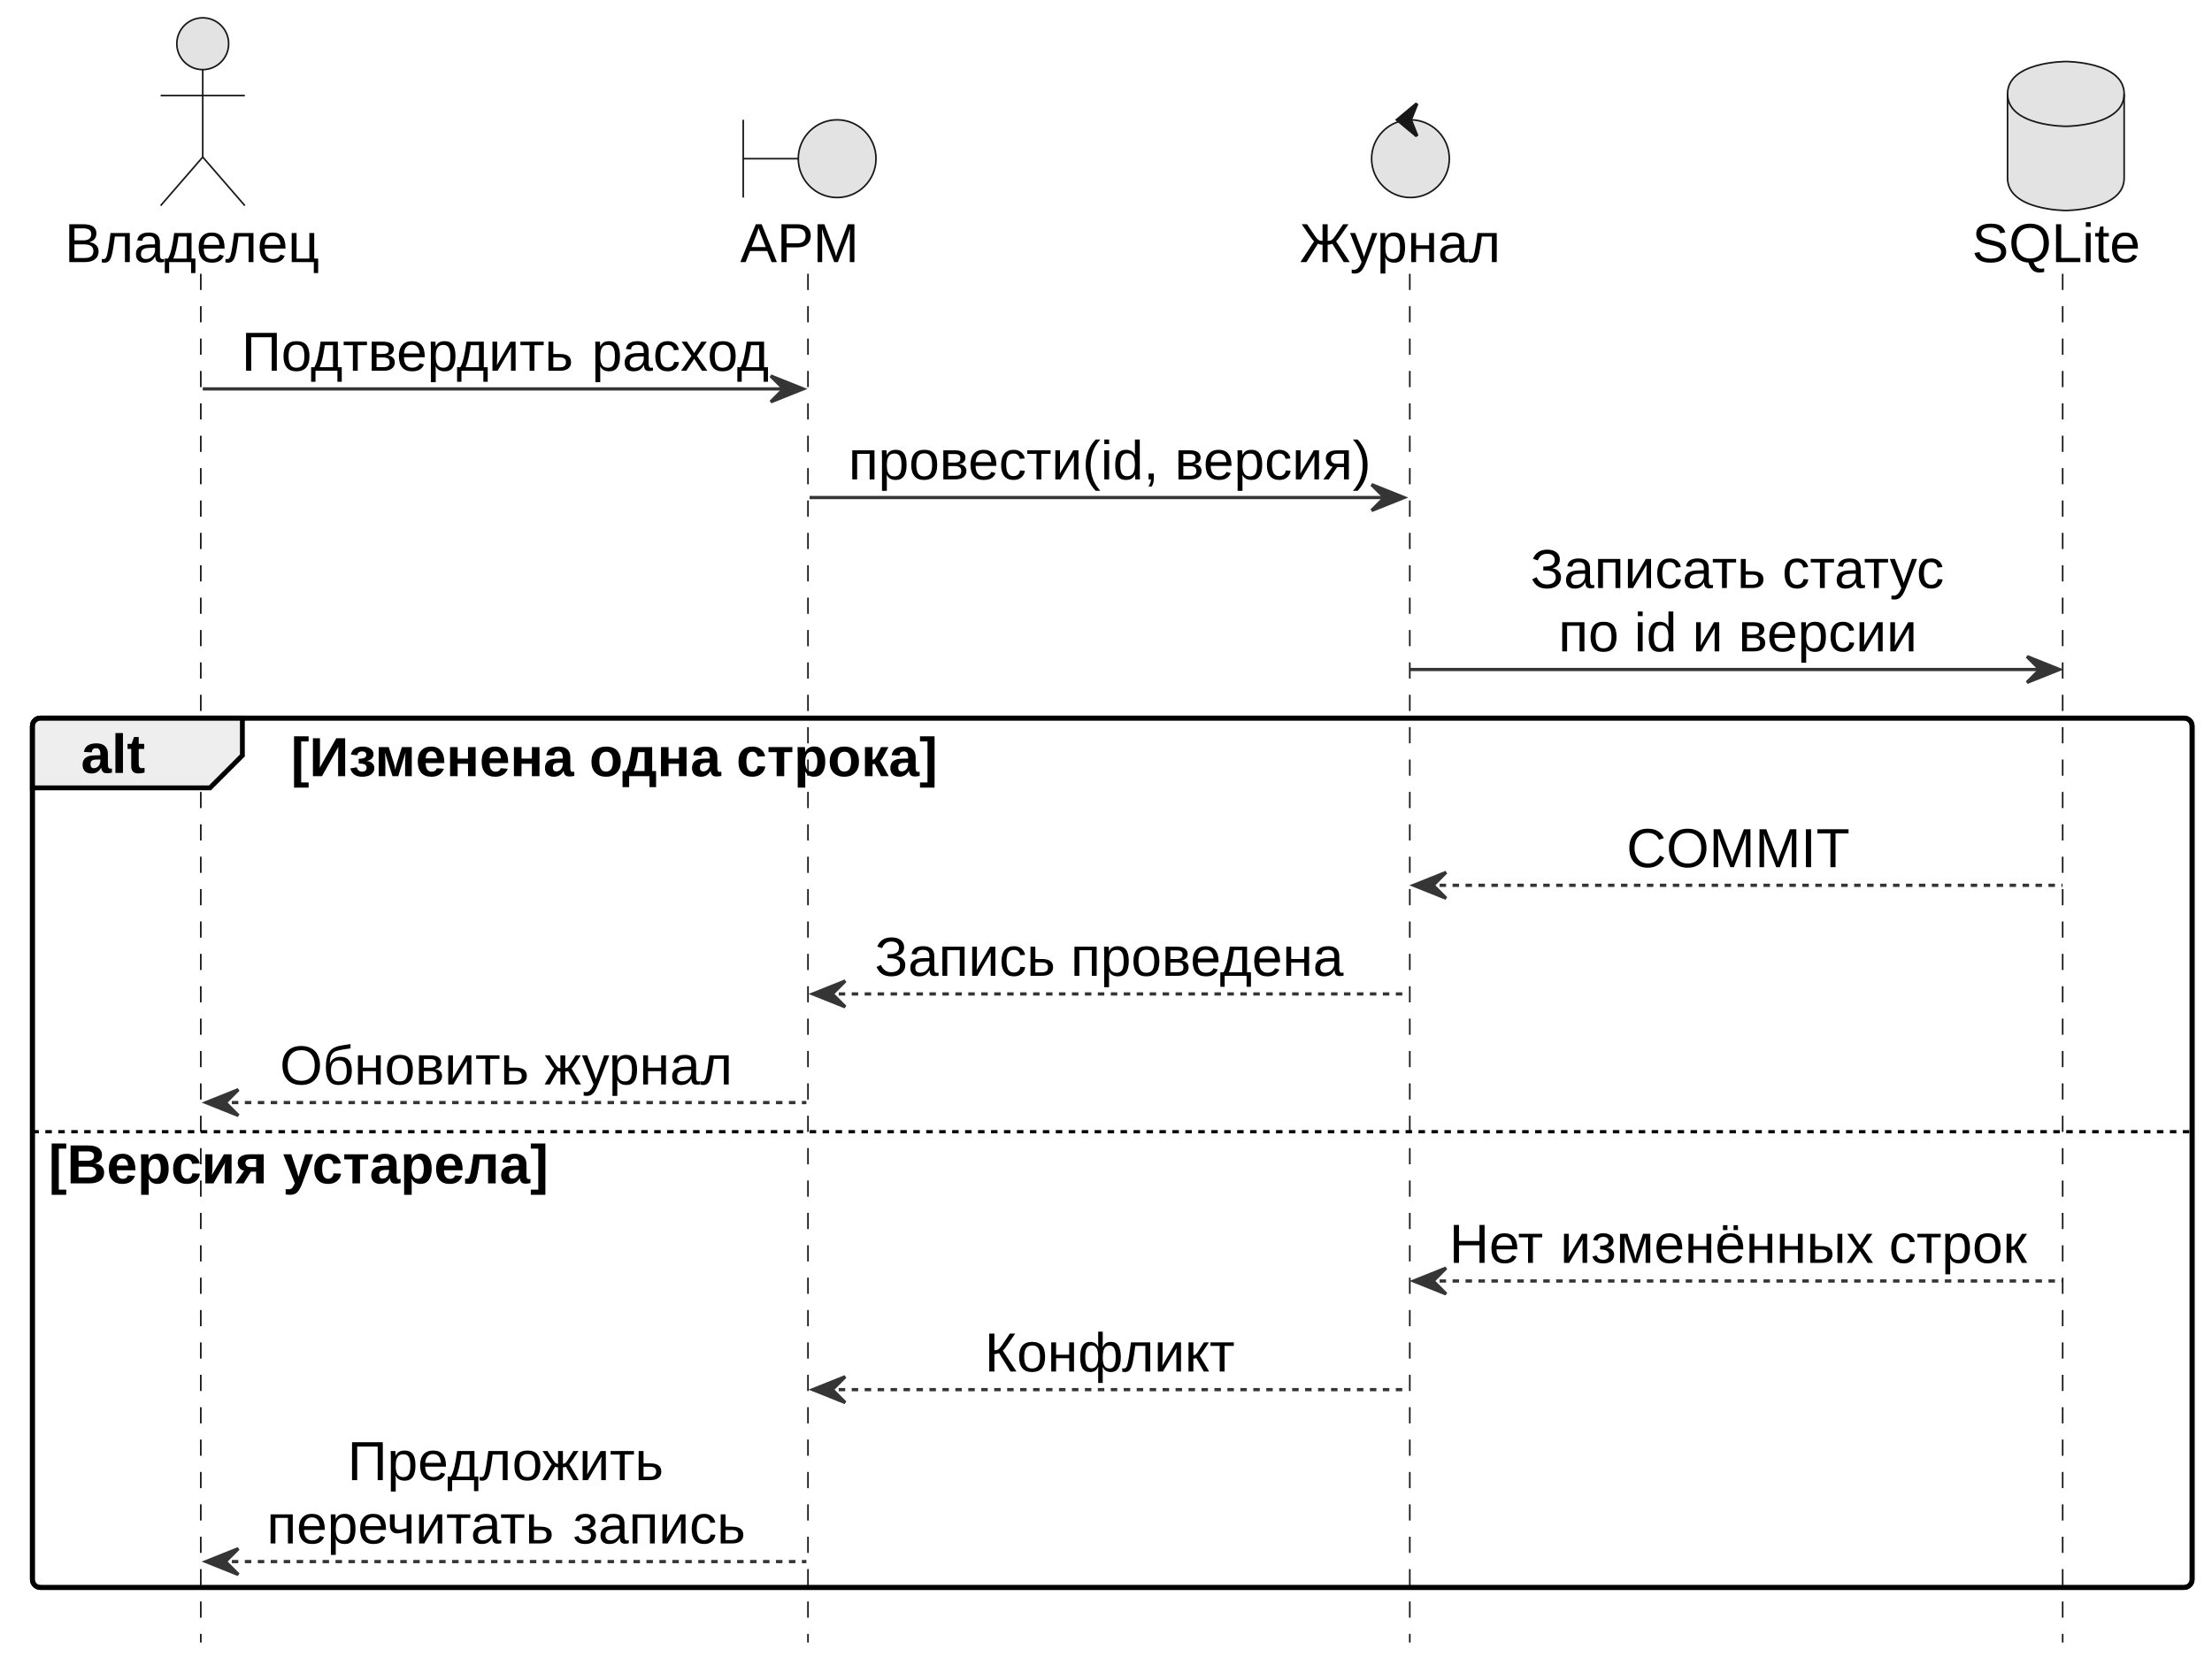
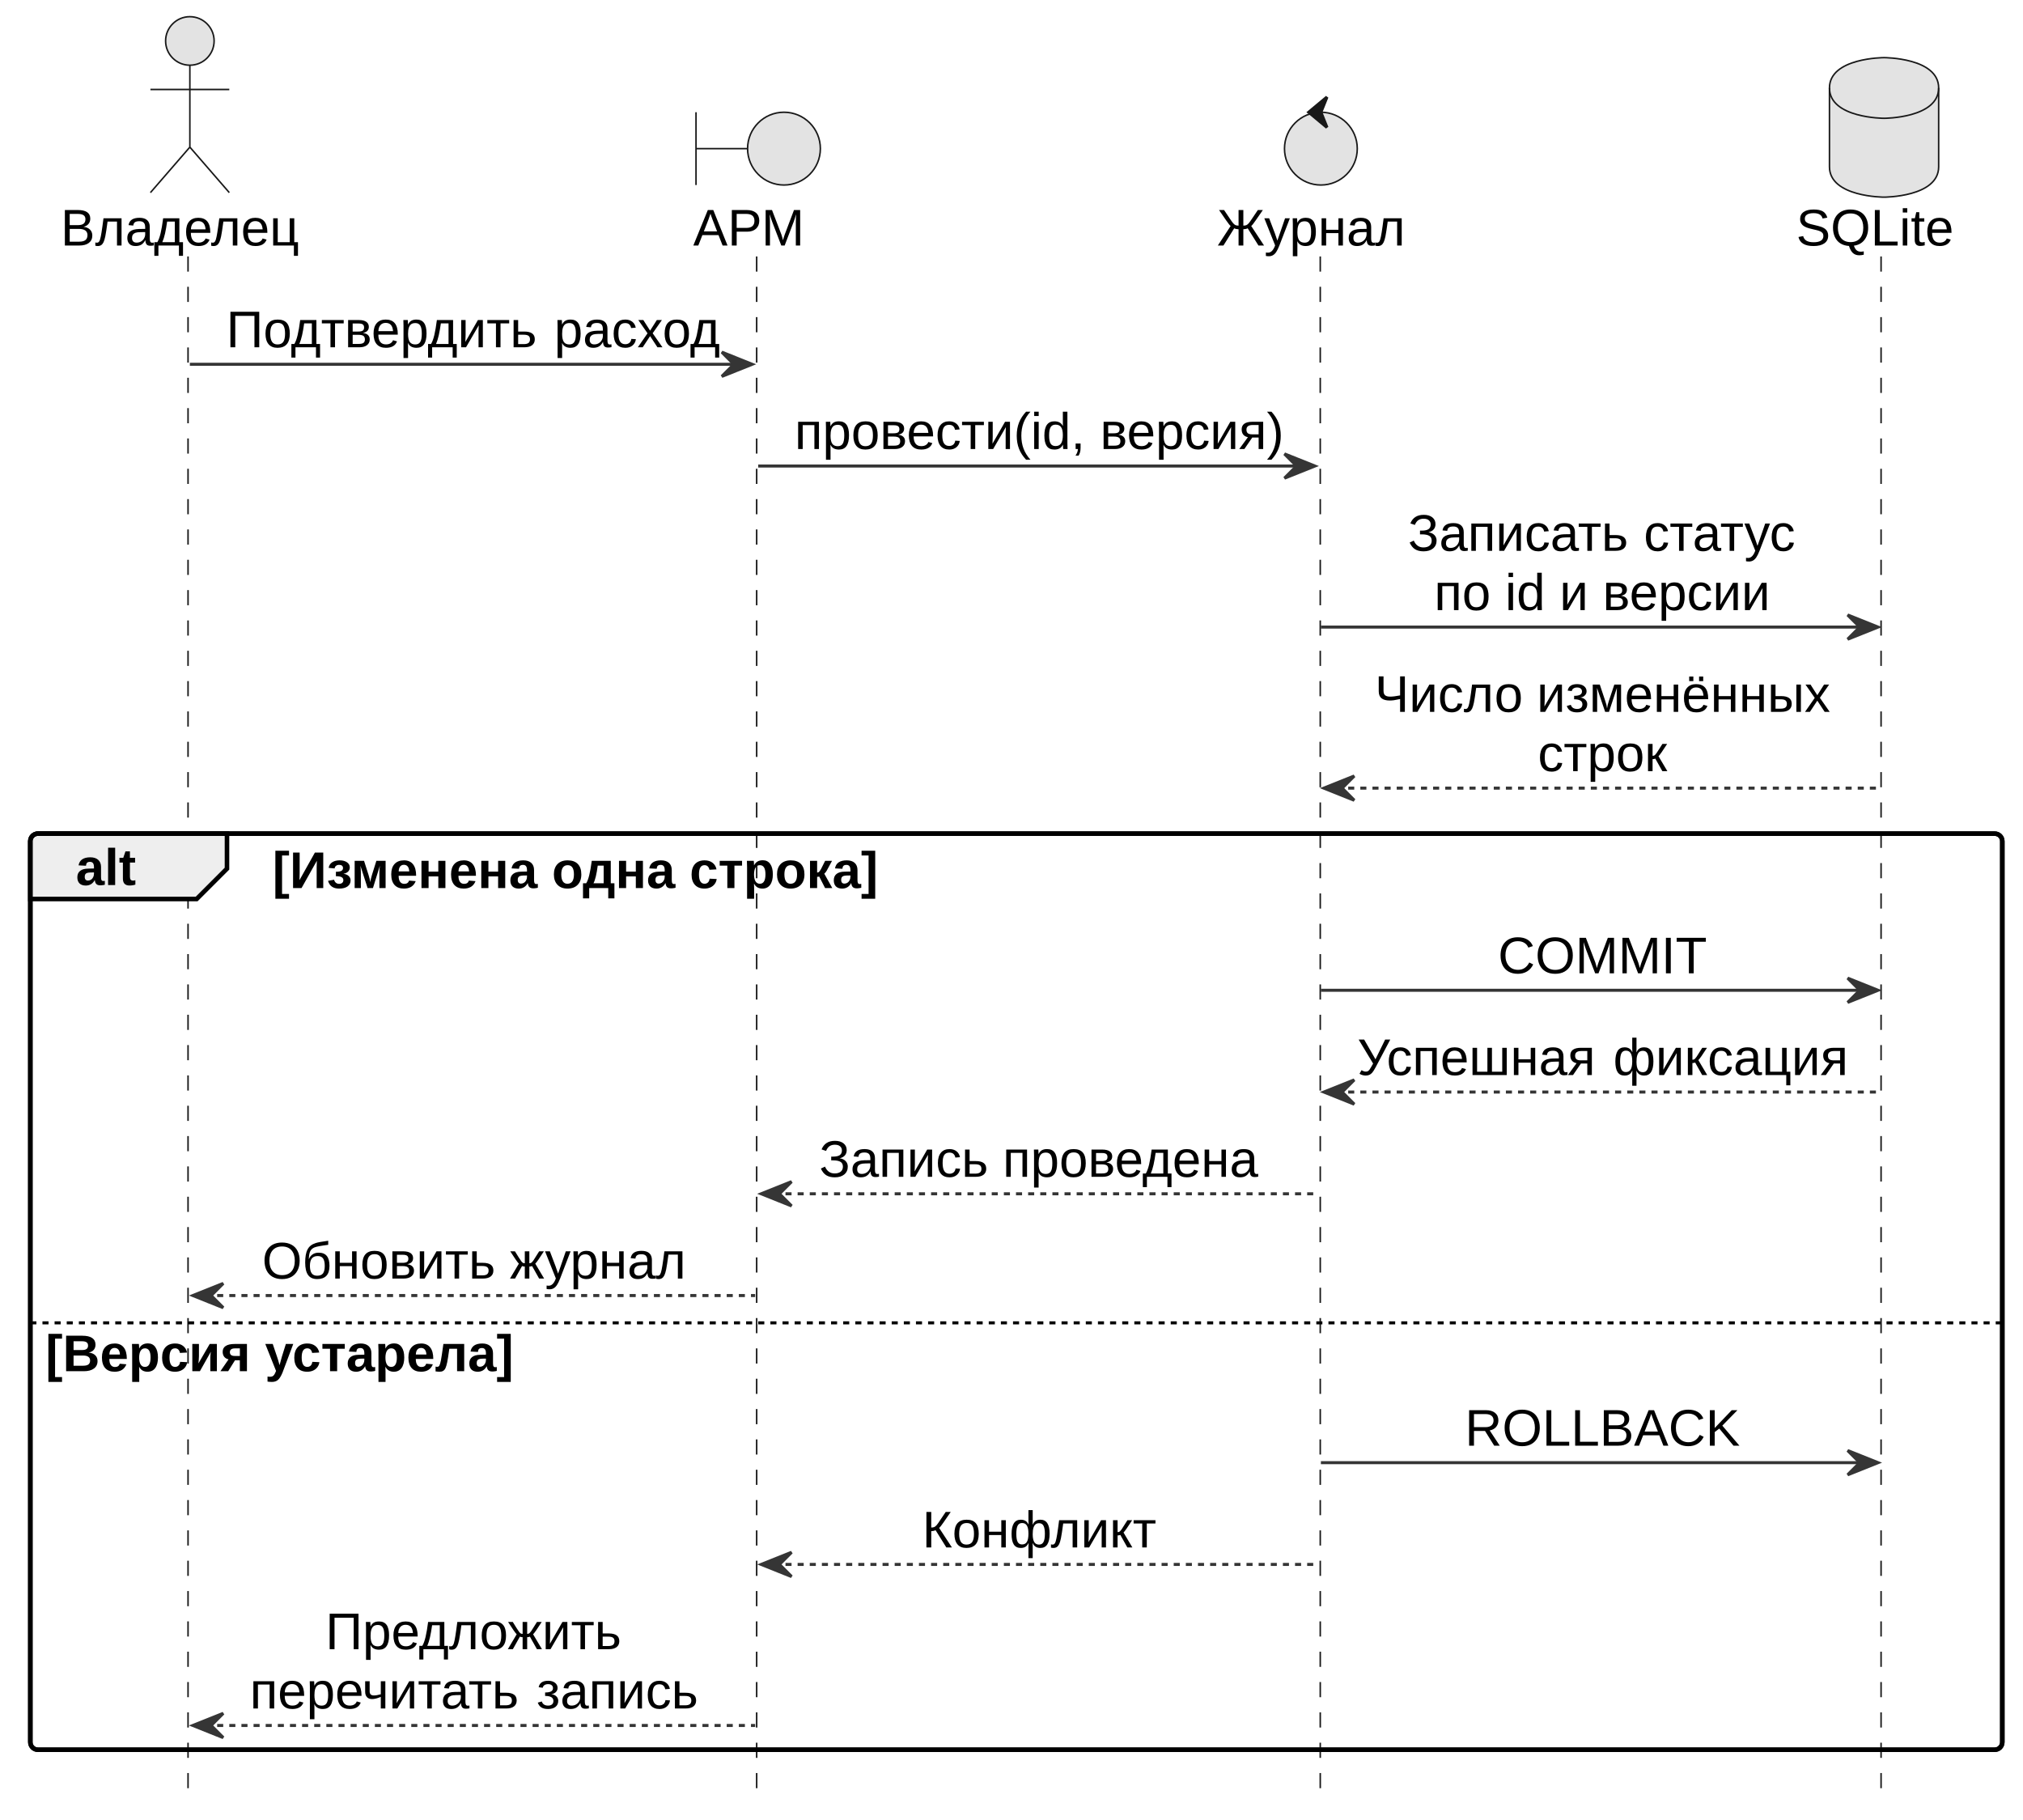
- <svg xmlns="http://www.w3.org/2000/svg" contentStyleType="text/css" data-diagram-type="SEQUENCE" height="514px" preserveAspectRatio="none" style="width:683px;height:514px;background:#FFFFFF;" version="1.1" viewBox="0 0 683 514" width="683px" zoomAndPan="magnify">
+ <svg xmlns="http://www.w3.org/2000/svg" contentStyleType="text/css" data-diagram-type="SEQUENCE" height="600px" preserveAspectRatio="none" style="width:667px;height:600px;background:#FFFFFF;" version="1.1" viewBox="0 0 667 600" width="667px" zoomAndPan="magnify">
  <defs />
  <g>
-     <rect fill="none" height="268.483" rx="2.5" ry="2.5" style="stroke:#000000;stroke-width:1.5;" width="666.861" x="10" y="221.742" />
+     <rect fill="none" height="302.032" rx="2.5" ry="2.5" style="stroke:#000000;stroke-width:1.5;" width="650.176" x="10" y="274.838" />
    <g>
-       <rect fill="#000000" fill-opacity="0" height="422.677" width="8" x="58.599" y="84.548" />
-       <line style="stroke:#181818;stroke-width:0.5;stroke-dasharray:5,5;" x1="62" x2="62" y1="84.548" y2="507.225" />
+       <rect fill="#000000" fill-opacity="0" height="509.322" width="8" x="58.599" y="84.548" />
+       <line style="stroke:#181818;stroke-width:0.5;stroke-dasharray:5,5;" x1="62" x2="62" y1="84.548" y2="593.87" />
    </g>
    <g>
-       <rect fill="#000000" fill-opacity="0" height="422.677" width="8" x="245.983" y="84.548" />
-       <line style="stroke:#181818;stroke-width:0.5;stroke-dasharray:5,5;" x1="249.483" x2="249.483" y1="84.548" y2="507.225" />
+       <rect fill="#000000" fill-opacity="0" height="509.322" width="8" x="245.983" y="84.548" />
+       <line style="stroke:#181818;stroke-width:0.5;stroke-dasharray:5,5;" x1="249.483" x2="249.483" y1="84.548" y2="593.87" />
    </g>
    <g>
-       <rect fill="#000000" fill-opacity="0" height="422.677" width="8" x="431.508" y="84.548" />
-       <line style="stroke:#181818;stroke-width:0.5;stroke-dasharray:5,5;" x1="435.301" x2="435.301" y1="84.548" y2="507.225" />
+       <rect fill="#000000" fill-opacity="0" height="509.322" width="8" x="431.508" y="84.548" />
+       <line style="stroke:#181818;stroke-width:0.5;stroke-dasharray:5,5;" x1="435.301" x2="435.301" y1="84.548" y2="593.87" />
    </g>
    <g>
-       <rect fill="#000000" fill-opacity="0" height="422.677" width="8" x="633.875" y="84.548" />
-       <line style="stroke:#181818;stroke-width:0.5;stroke-dasharray:5,5;" x1="636.89" x2="636.89" y1="84.548" y2="507.225" />
+       <rect fill="#000000" fill-opacity="0" height="509.322" width="8" x="617.191" y="84.548" />
+       <line style="stroke:#181818;stroke-width:0.5;stroke-dasharray:5,5;" x1="620.205" x2="620.205" y1="84.548" y2="593.87" />
    </g>
    <g class="participant participant-head" data-participant="U">
      <text fill="#000000" font-family="Arial" font-size="17" lengthAdjust="spacing" textLength="79.198" x="20" y="80.946">Владелец</text>
      <ellipse cx="62.599" cy="13.5" fill="#E3E3E3" rx="8" ry="8" style="stroke:#181818;stroke-width:0.5;" />
      <path d="M62.599,21.5 L62.599,48.5 M49.599,29.5 L75.599,29.5 M62.599,48.5 L49.599,63.5 M62.599,48.5 L75.599,63.5" fill="none" style="stroke:#181818;stroke-width:0.5;" />
    </g>
    <g class="participant participant-head" data-participant="UI">
      <text fill="#000000" font-family="Arial" font-size="17" lengthAdjust="spacing" textLength="36.839" x="228.564" y="80.946">АРМ</text>
      <path d="M229.483,37 L229.483,61 M229.483,49 L246.483,49" fill="none" style="stroke:#181818;stroke-width:0.5;" />
      <ellipse cx="258.483" cy="49" fill="#E3E3E3" rx="12" ry="12" style="stroke:#181818;stroke-width:0.5;" />
    </g>
    <g class="participant participant-head" data-participant="J">
      <text fill="#000000" font-family="Arial" font-size="17" lengthAdjust="spacing" textLength="62.414" x="401.301" y="80.946">Журнал</text>
      <ellipse cx="435.508" cy="49" fill="#E3E3E3" rx="12" ry="12" style="stroke:#181818;stroke-width:0.5;" />
      <polygon fill="#181818" points="431.508,37,437.508,32,435.508,37,437.508,42,431.508,37" style="stroke:#181818;stroke-width:1;" />
    </g>
    <g class="participant participant-head" data-participant="DB">
-       <text fill="#000000" font-family="Arial" font-size="17" lengthAdjust="spacing" textLength="51.971" x="608.89" y="80.946">SQLite</text>
-       <path d="M619.875,29 C619.875,19 637.875,19 637.875,19 C637.875,19 655.875,19 655.875,29 L655.875,55 C655.875,65 637.875,65 637.875,65 C637.875,65 619.875,65 619.875,55 L619.875,29" fill="#E3E3E3" style="stroke:#181818;stroke-width:0.5;" />
-       <path d="M619.875,29 C619.875,39 637.875,39 637.875,39 C637.875,39 655.875,39 655.875,29" fill="none" style="stroke:#181818;stroke-width:0.5;" />
+       <text fill="#000000" font-family="Arial" font-size="17" lengthAdjust="spacing" textLength="51.971" x="592.205" y="80.946">SQLite</text>
+       <path d="M603.191,29 C603.191,19 621.191,19 621.191,19 C621.191,19 639.191,19 639.191,29 L639.191,55 C639.191,65 621.191,65 621.191,65 C621.191,65 603.191,65 603.191,55 L603.191,29" fill="#E3E3E3" style="stroke:#181818;stroke-width:0.5;" />
+       <path d="M603.191,29 C603.191,39 621.191,39 621.191,39 C621.191,39 639.191,39 639.191,29" fill="none" style="stroke:#181818;stroke-width:0.5;" />
    </g>
    <g class="message" data-participant-1="U" data-participant-2="UI">
      <polygon fill="#353535" points="237.983,116.097,247.983,120.097,237.983,124.097,241.983,120.097" style="stroke:#353535;stroke-width:1;" />
      <line style="stroke:#353535;stroke-width:1;" x1="62.599" x2="243.983" y1="120.097" y2="120.097" />
      <text fill="#000000" font-family="Arial" font-size="17" lengthAdjust="spacing" textLength="103.378" x="74.599" y="114.494">Подтвердить</text>
      <text fill="#000000" font-family="Arial" font-size="17" lengthAdjust="spacing" textLength="4.723" x="177.977" y="114.494"> </text>
      <text fill="#000000" font-family="Arial" font-size="17" lengthAdjust="spacing" textLength="55.283" x="182.7" y="114.494">расход</text>
    </g>
    <g class="message" data-participant-1="UI" data-participant-2="J">
      <polygon fill="#353535" points="423.508,149.645,433.508,153.645,423.508,157.645,427.508,153.645" style="stroke:#353535;stroke-width:1;" />
      <line style="stroke:#353535;stroke-width:1;" x1="249.983" x2="429.508" y1="153.645" y2="153.645" />
      <text fill="#000000" font-family="Arial" font-size="17" lengthAdjust="spacing" textLength="95.999" x="261.983" y="148.042">провести(id,</text>
      <text fill="#000000" font-family="Arial" font-size="17" lengthAdjust="spacing" textLength="4.723" x="357.982" y="148.042"> </text>
      <text fill="#000000" font-family="Arial" font-size="17" lengthAdjust="spacing" textLength="60.803" x="362.705" y="148.042">версия)</text>
    </g>
    <g class="message" data-participant-1="J" data-participant-2="DB">
-       <polygon fill="#353535" points="625.875,202.742,635.875,206.742,625.875,210.742,629.875,206.742" style="stroke:#353535;stroke-width:1;" />
-       <line style="stroke:#353535;stroke-width:1;" x1="435.508" x2="631.875" y1="206.742" y2="206.742" />
-       <text fill="#000000" font-family="Arial" font-size="17" lengthAdjust="spacing" textLength="73.022" x="472.556" y="181.591">Записать</text>
-       <text fill="#000000" font-family="Arial" font-size="17" lengthAdjust="spacing" textLength="4.723" x="545.578" y="181.591"> </text>
-       <text fill="#000000" font-family="Arial" font-size="17" lengthAdjust="spacing" textLength="50.527" x="550.301" y="181.591">статус</text>
-       <text fill="#000000" font-family="Arial" font-size="17" lengthAdjust="spacing" textLength="18.66" x="481.197" y="201.139">по</text>
-       <text fill="#000000" font-family="Arial" font-size="17" lengthAdjust="spacing" textLength="4.723" x="499.857" y="201.139"> </text>
-       <text fill="#000000" font-family="Arial" font-size="17" lengthAdjust="spacing" textLength="13.231" x="504.58" y="201.139">id</text>
-       <text fill="#000000" font-family="Arial" font-size="17" lengthAdjust="spacing" textLength="4.723" x="517.812" y="201.139"> </text>
-       <text fill="#000000" font-family="Arial" font-size="17" lengthAdjust="spacing" textLength="9.496" x="522.535" y="201.139">и</text>
-       <text fill="#000000" font-family="Arial" font-size="17" lengthAdjust="spacing" textLength="4.723" x="532.031" y="201.139"> </text>
-       <text fill="#000000" font-family="Arial" font-size="17" lengthAdjust="spacing" textLength="55.433" x="536.754" y="201.139">версии</text>
+       <polygon fill="#353535" points="609.191,202.742,619.191,206.742,609.191,210.742,613.191,206.742" style="stroke:#353535;stroke-width:1;" />
+       <line style="stroke:#353535;stroke-width:1;" x1="435.508" x2="615.191" y1="206.742" y2="206.742" />
+       <text fill="#000000" font-family="Arial" font-size="17" lengthAdjust="spacing" textLength="73.022" x="464.213" y="181.591">Записать</text>
+       <text fill="#000000" font-family="Arial" font-size="17" lengthAdjust="spacing" textLength="4.723" x="537.235" y="181.591"> </text>
+       <text fill="#000000" font-family="Arial" font-size="17" lengthAdjust="spacing" textLength="50.527" x="541.958" y="181.591">статус</text>
+       <text fill="#000000" font-family="Arial" font-size="17" lengthAdjust="spacing" textLength="18.66" x="472.854" y="201.139">по</text>
+       <text fill="#000000" font-family="Arial" font-size="17" lengthAdjust="spacing" textLength="4.723" x="491.515" y="201.139"> </text>
+       <text fill="#000000" font-family="Arial" font-size="17" lengthAdjust="spacing" textLength="13.231" x="496.238" y="201.139">id</text>
+       <text fill="#000000" font-family="Arial" font-size="17" lengthAdjust="spacing" textLength="4.723" x="509.469" y="201.139"> </text>
+       <text fill="#000000" font-family="Arial" font-size="17" lengthAdjust="spacing" textLength="9.496" x="514.192" y="201.139">и</text>
+       <text fill="#000000" font-family="Arial" font-size="17" lengthAdjust="spacing" textLength="4.723" x="523.688" y="201.139"> </text>
+       <text fill="#000000" font-family="Arial" font-size="17" lengthAdjust="spacing" textLength="55.433" x="528.412" y="201.139">версии</text>
    </g>
-     <path d="M12.5,221.742 L74.839,221.742 L74.839,233.29 L64.839,243.29 L10,243.29 L10,224.242 A2.5,2.5 0 0 1 12.5,221.742" fill="#EEEEEE" style="stroke:#000000;stroke-width:1.5;" />
-     <rect fill="none" height="268.483" rx="2.5" ry="2.5" style="stroke:#000000;stroke-width:1.5;" width="666.861" x="10" y="221.742" />
-     <text fill="#000000" font-family="Arial" font-size="17" font-weight="bold" lengthAdjust="spacing" textLength="19.839" x="25" y="238.688">alt</text>
-     <text fill="#000000" font-family="Arial" font-size="17" font-weight="bold" lengthAdjust="spacing" textLength="200.323" x="89.839" y="239.688">[Изменена одна строка]</text>
    <g class="message" data-participant-1="DB" data-participant-2="J">
-       <polygon fill="#353535" points="446.508,269.387,436.508,273.387,446.508,277.387,442.508,273.387" style="stroke:#353535;stroke-width:1;" />
-       <line style="stroke:#353535;stroke-width:1;stroke-dasharray:2,2;" x1="440.508" x2="636.875" y1="273.387" y2="273.387" />
-       <text fill="#000000" font-family="Arial" font-size="17" lengthAdjust="spacing" textLength="68.93" x="502.227" y="267.784">COMMIT</text>
+       <polygon fill="#353535" points="446.508,255.838,436.508,259.838,446.508,263.838,442.508,259.838" style="stroke:#353535;stroke-width:1;" />
+       <line style="stroke:#353535;stroke-width:1;stroke-dasharray:2,2;" x1="440.508" x2="620.191" y1="259.838" y2="259.838" />
+       <text fill="#000000" font-family="Arial" font-size="17" lengthAdjust="spacing" textLength="48.701" x="453.252" y="234.688">Число</text>
+       <text fill="#000000" font-family="Arial" font-size="17" lengthAdjust="spacing" textLength="4.723" x="501.953" y="234.688"> </text>
+       <text fill="#000000" font-family="Arial" font-size="17" lengthAdjust="spacing" textLength="96.77" x="506.676" y="234.688">изменённых</text>
+       <text fill="#000000" font-family="Arial" font-size="17" lengthAdjust="spacing" textLength="42.633" x="507.033" y="254.236">строк</text>
+     </g>
+     <path d="M12.5,274.838 L74.839,274.838 L74.839,286.387 L64.839,296.387 L10,296.387 L10,277.338 A2.5,2.5 0 0 1 12.5,274.838" fill="#EEEEEE" style="stroke:#000000;stroke-width:1.5;" />
+     <rect fill="none" height="302.032" rx="2.5" ry="2.5" style="stroke:#000000;stroke-width:1.5;" width="650.176" x="10" y="274.838" />
+     <text fill="#000000" font-family="Arial" font-size="17" font-weight="bold" lengthAdjust="spacing" textLength="19.839" x="25" y="291.784">alt</text>
+     <text fill="#000000" font-family="Arial" font-size="17" font-weight="bold" lengthAdjust="spacing" textLength="200.323" x="89.839" y="292.784">[Изменена одна строка]</text>
+     <g class="message" data-participant-1="J" data-participant-2="DB">
+       <polygon fill="#353535" points="609.191,322.483,619.191,326.483,609.191,330.483,613.191,326.483" style="stroke:#353535;stroke-width:1;" />
+       <line style="stroke:#353535;stroke-width:1;" x1="435.508" x2="615.191" y1="326.483" y2="326.483" />
+       <text fill="#000000" font-family="Arial" font-size="17" lengthAdjust="spacing" textLength="68.93" x="493.885" y="320.881">COMMIT</text>
+     </g>
+     <g class="message" data-participant-1="DB" data-participant-2="J">
+       <polygon fill="#353535" points="446.508,356.032,436.508,360.032,446.508,364.032,442.508,360.032" style="stroke:#353535;stroke-width:1;" />
+       <line style="stroke:#353535;stroke-width:1;stroke-dasharray:2,2;" x1="440.508" x2="620.191" y1="360.032" y2="360.032" />
+       <text fill="#000000" font-family="Arial" font-size="17" lengthAdjust="spacing" textLength="79.646" x="447.508" y="354.429">Успешная</text>
+       <text fill="#000000" font-family="Arial" font-size="17" lengthAdjust="spacing" textLength="4.723" x="527.154" y="354.429"> </text>
+       <text fill="#000000" font-family="Arial" font-size="17" lengthAdjust="spacing" textLength="77.314" x="531.877" y="354.429">фиксация</text>
    </g>
    <g class="message" data-participant-1="J" data-participant-2="UI">
-       <polygon fill="#353535" points="260.983,302.935,250.983,306.935,260.983,310.935,256.983,306.935" style="stroke:#353535;stroke-width:1;" />
-       <line style="stroke:#353535;stroke-width:1;stroke-dasharray:2,2;" x1="254.983" x2="434.508" y1="306.935" y2="306.935" />
-       <text fill="#000000" font-family="Arial" font-size="17" lengthAdjust="spacing" textLength="55.781" x="270.085" y="301.332">Запись</text>
-       <text fill="#000000" font-family="Arial" font-size="17" lengthAdjust="spacing" textLength="4.723" x="325.866" y="301.332"> </text>
-       <text fill="#000000" font-family="Arial" font-size="17" lengthAdjust="spacing" textLength="84.817" x="330.589" y="301.332">проведена</text>
+       <polygon fill="#353535" points="260.983,389.58,250.983,393.58,260.983,397.58,256.983,393.58" style="stroke:#353535;stroke-width:1;" />
+       <line style="stroke:#353535;stroke-width:1;stroke-dasharray:2,2;" x1="254.983" x2="434.508" y1="393.58" y2="393.58" />
+       <text fill="#000000" font-family="Arial" font-size="17" lengthAdjust="spacing" textLength="55.781" x="270.085" y="387.978">Запись</text>
+       <text fill="#000000" font-family="Arial" font-size="17" lengthAdjust="spacing" textLength="4.723" x="325.866" y="387.978"> </text>
+       <text fill="#000000" font-family="Arial" font-size="17" lengthAdjust="spacing" textLength="84.817" x="330.589" y="387.978">проведена</text>
    </g>
    <g class="message" data-participant-1="UI" data-participant-2="U">
-       <polygon fill="#353535" points="73.599,336.483,63.599,340.483,73.599,344.483,69.599,340.483" style="stroke:#353535;stroke-width:1;" />
-       <line style="stroke:#353535;stroke-width:1;stroke-dasharray:2,2;" x1="67.599" x2="248.983" y1="340.483" y2="340.483" />
-       <text fill="#000000" font-family="Arial" font-size="17" lengthAdjust="spacing" textLength="76.973" x="86.398" y="334.881">Обновить</text>
-       <text fill="#000000" font-family="Arial" font-size="17" lengthAdjust="spacing" textLength="4.723" x="163.372" y="334.881"> </text>
-       <text fill="#000000" font-family="Arial" font-size="17" lengthAdjust="spacing" textLength="58.089" x="168.095" y="334.881">журнал</text>
+       <polygon fill="#353535" points="73.599,423.128,63.599,427.128,73.599,431.128,69.599,427.128" style="stroke:#353535;stroke-width:1;" />
+       <line style="stroke:#353535;stroke-width:1;stroke-dasharray:2,2;" x1="67.599" x2="248.983" y1="427.128" y2="427.128" />
+       <text fill="#000000" font-family="Arial" font-size="17" lengthAdjust="spacing" textLength="76.973" x="86.398" y="421.526">Обновить</text>
+       <text fill="#000000" font-family="Arial" font-size="17" lengthAdjust="spacing" textLength="4.723" x="163.372" y="421.526"> </text>
+       <text fill="#000000" font-family="Arial" font-size="17" lengthAdjust="spacing" textLength="58.089" x="168.095" y="421.526">журнал</text>
    </g>
-     <line style="stroke:#000000;stroke-width:1;stroke-dasharray:2,2;" x1="10" x2="676.861" y1="349.483" y2="349.483" />
-     <text fill="#000000" font-family="Arial" font-size="17" font-weight="bold" lengthAdjust="spacing" textLength="154.768" x="15" y="365.429">[Версия устарела]</text>
-     <g class="message" data-participant-1="DB" data-participant-2="J">
-       <polygon fill="#353535" points="446.508,391.58,436.508,395.58,446.508,399.58,442.508,395.58" style="stroke:#353535;stroke-width:1;" />
-       <line style="stroke:#353535;stroke-width:1;stroke-dasharray:2,2;" x1="440.508" x2="636.875" y1="395.58" y2="395.58" />
-       <text fill="#000000" font-family="Arial" font-size="17" lengthAdjust="spacing" textLength="29.518" x="447.508" y="389.978">Нет</text>
-       <text fill="#000000" font-family="Arial" font-size="17" lengthAdjust="spacing" textLength="4.723" x="477.026" y="389.978"> </text>
-       <text fill="#000000" font-family="Arial" font-size="17" lengthAdjust="spacing" textLength="96.77" x="481.749" y="389.978">изменённых</text>
-       <text fill="#000000" font-family="Arial" font-size="17" lengthAdjust="spacing" textLength="4.723" x="578.519" y="389.978"> </text>
-       <text fill="#000000" font-family="Arial" font-size="17" lengthAdjust="spacing" textLength="42.633" x="583.242" y="389.978">строк</text>
+     <line style="stroke:#000000;stroke-width:1;stroke-dasharray:2,2;" x1="10" x2="660.176" y1="436.128" y2="436.128" />
+     <text fill="#000000" font-family="Arial" font-size="17" font-weight="bold" lengthAdjust="spacing" textLength="154.768" x="15" y="452.074">[Версия устарела]</text>
+     <g class="message" data-participant-1="J" data-participant-2="DB">
+       <polygon fill="#353535" points="609.191,478.225,619.191,482.225,609.191,486.225,613.191,482.225" style="stroke:#353535;stroke-width:1;" />
+       <line style="stroke:#353535;stroke-width:1;" x1="435.508" x2="615.191" y1="482.225" y2="482.225" />
+       <text fill="#000000" font-family="Arial" font-size="17" lengthAdjust="spacing" textLength="90.703" x="482.998" y="476.623">ROLLBACK</text>
    </g>
    <g class="message" data-participant-1="J" data-participant-2="UI">
-       <polygon fill="#353535" points="260.983,425.128,250.983,429.128,260.983,433.128,256.983,429.128" style="stroke:#353535;stroke-width:1;" />
-       <line style="stroke:#353535;stroke-width:1;stroke-dasharray:2,2;" x1="254.983" x2="434.508" y1="429.128" y2="429.128" />
-       <text fill="#000000" font-family="Arial" font-size="17" lengthAdjust="spacing" textLength="77.372" x="304.06" y="423.526">Конфликт</text>
+       <polygon fill="#353535" points="260.983,511.773,250.983,515.773,260.983,519.773,256.983,515.773" style="stroke:#353535;stroke-width:1;" />
+       <line style="stroke:#353535;stroke-width:1;stroke-dasharray:2,2;" x1="254.983" x2="434.508" y1="515.773" y2="515.773" />
+       <text fill="#000000" font-family="Arial" font-size="17" lengthAdjust="spacing" textLength="77.372" x="304.06" y="510.171">Конфликт</text>
    </g>
    <g class="message" data-participant-1="UI" data-participant-2="U">
-       <polygon fill="#353535" points="73.599,478.225,63.599,482.225,73.599,486.225,69.599,482.225" style="stroke:#353535;stroke-width:1;" />
-       <line style="stroke:#353535;stroke-width:1;stroke-dasharray:2,2;" x1="67.599" x2="248.983" y1="482.225" y2="482.225" />
-       <text fill="#000000" font-family="Arial" font-size="17" lengthAdjust="spacing" textLength="97.933" x="107.325" y="457.074">Предложить</text>
-       <text fill="#000000" font-family="Arial" font-size="17" lengthAdjust="spacing" textLength="89.806" x="82.373" y="476.623">перечитать</text>
-       <text fill="#000000" font-family="Arial" font-size="17" lengthAdjust="spacing" textLength="4.723" x="172.179" y="476.623"> </text>
-       <text fill="#000000" font-family="Arial" font-size="17" lengthAdjust="spacing" textLength="53.308" x="176.902" y="476.623">запись</text>
+       <polygon fill="#353535" points="73.599,564.87,63.599,568.87,73.599,572.87,69.599,568.87" style="stroke:#353535;stroke-width:1;" />
+       <line style="stroke:#353535;stroke-width:1;stroke-dasharray:2,2;" x1="67.599" x2="248.983" y1="568.87" y2="568.87" />
+       <text fill="#000000" font-family="Arial" font-size="17" lengthAdjust="spacing" textLength="97.933" x="107.325" y="543.719">Предложить</text>
+       <text fill="#000000" font-family="Arial" font-size="17" lengthAdjust="spacing" textLength="89.806" x="82.373" y="563.268">перечитать</text>
+       <text fill="#000000" font-family="Arial" font-size="17" lengthAdjust="spacing" textLength="4.723" x="172.179" y="563.268"> </text>
+       <text fill="#000000" font-family="Arial" font-size="17" lengthAdjust="spacing" textLength="53.308" x="176.902" y="563.268">запись</text>
    </g>
  </g>
</svg>
